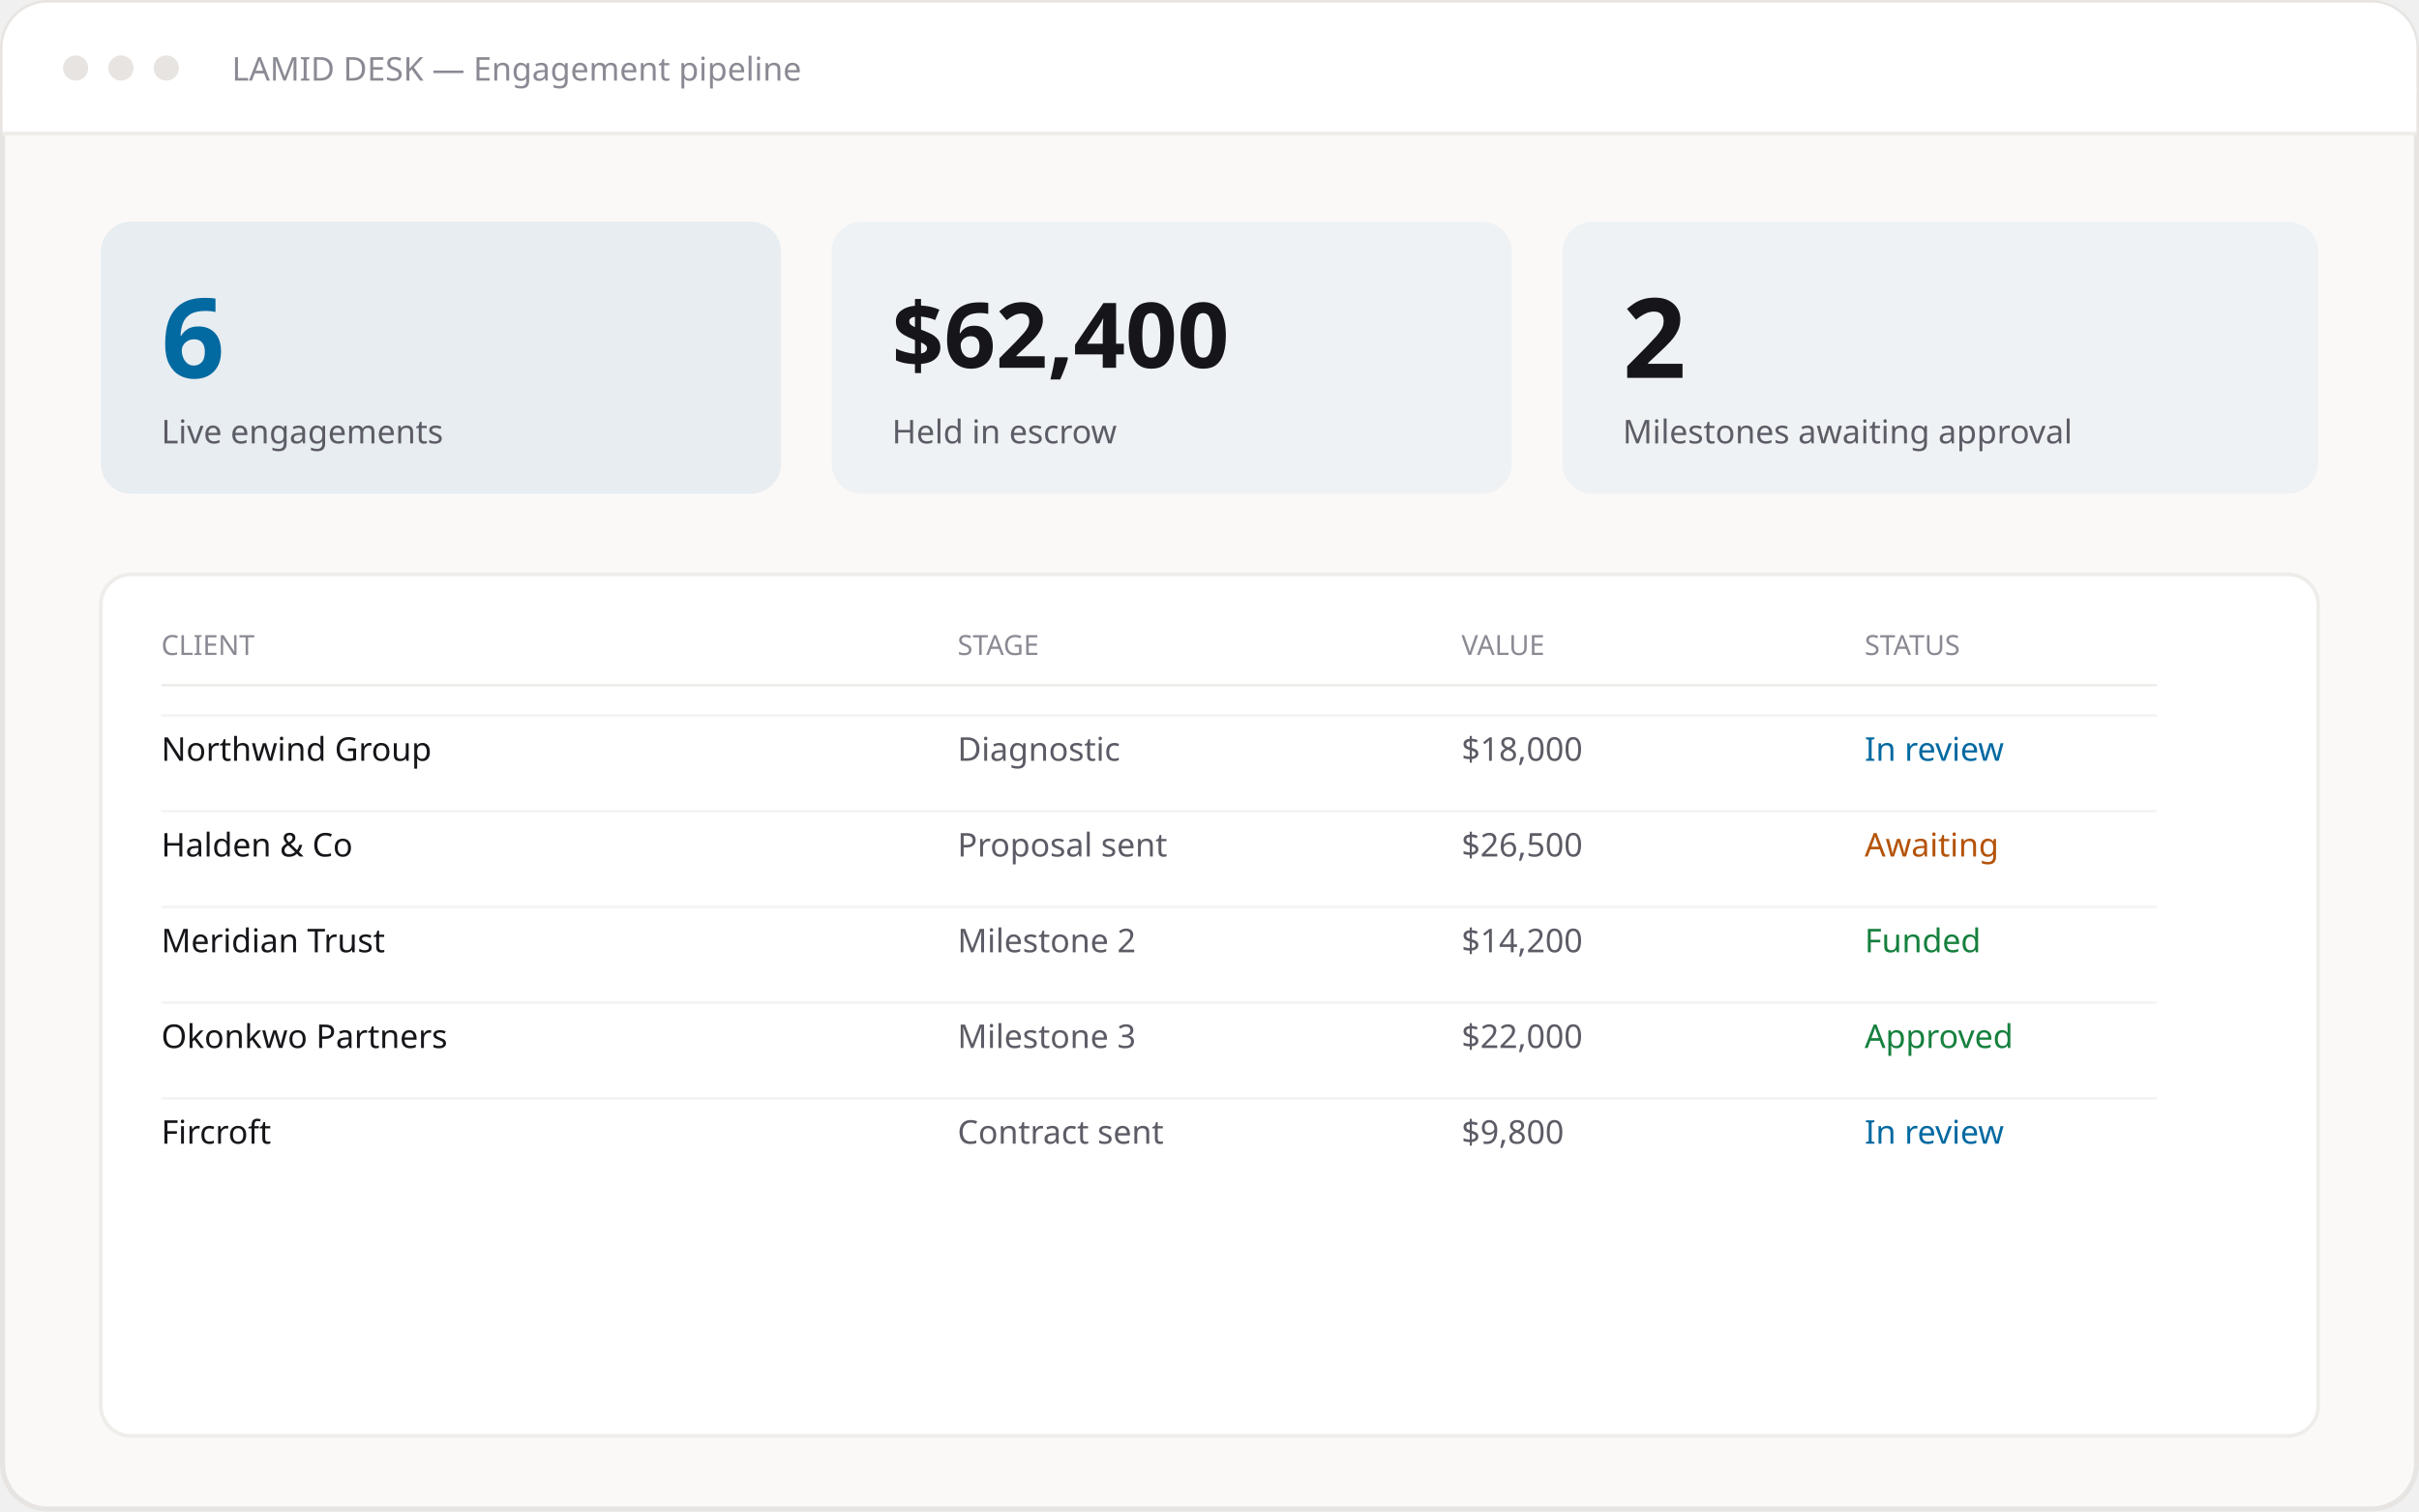
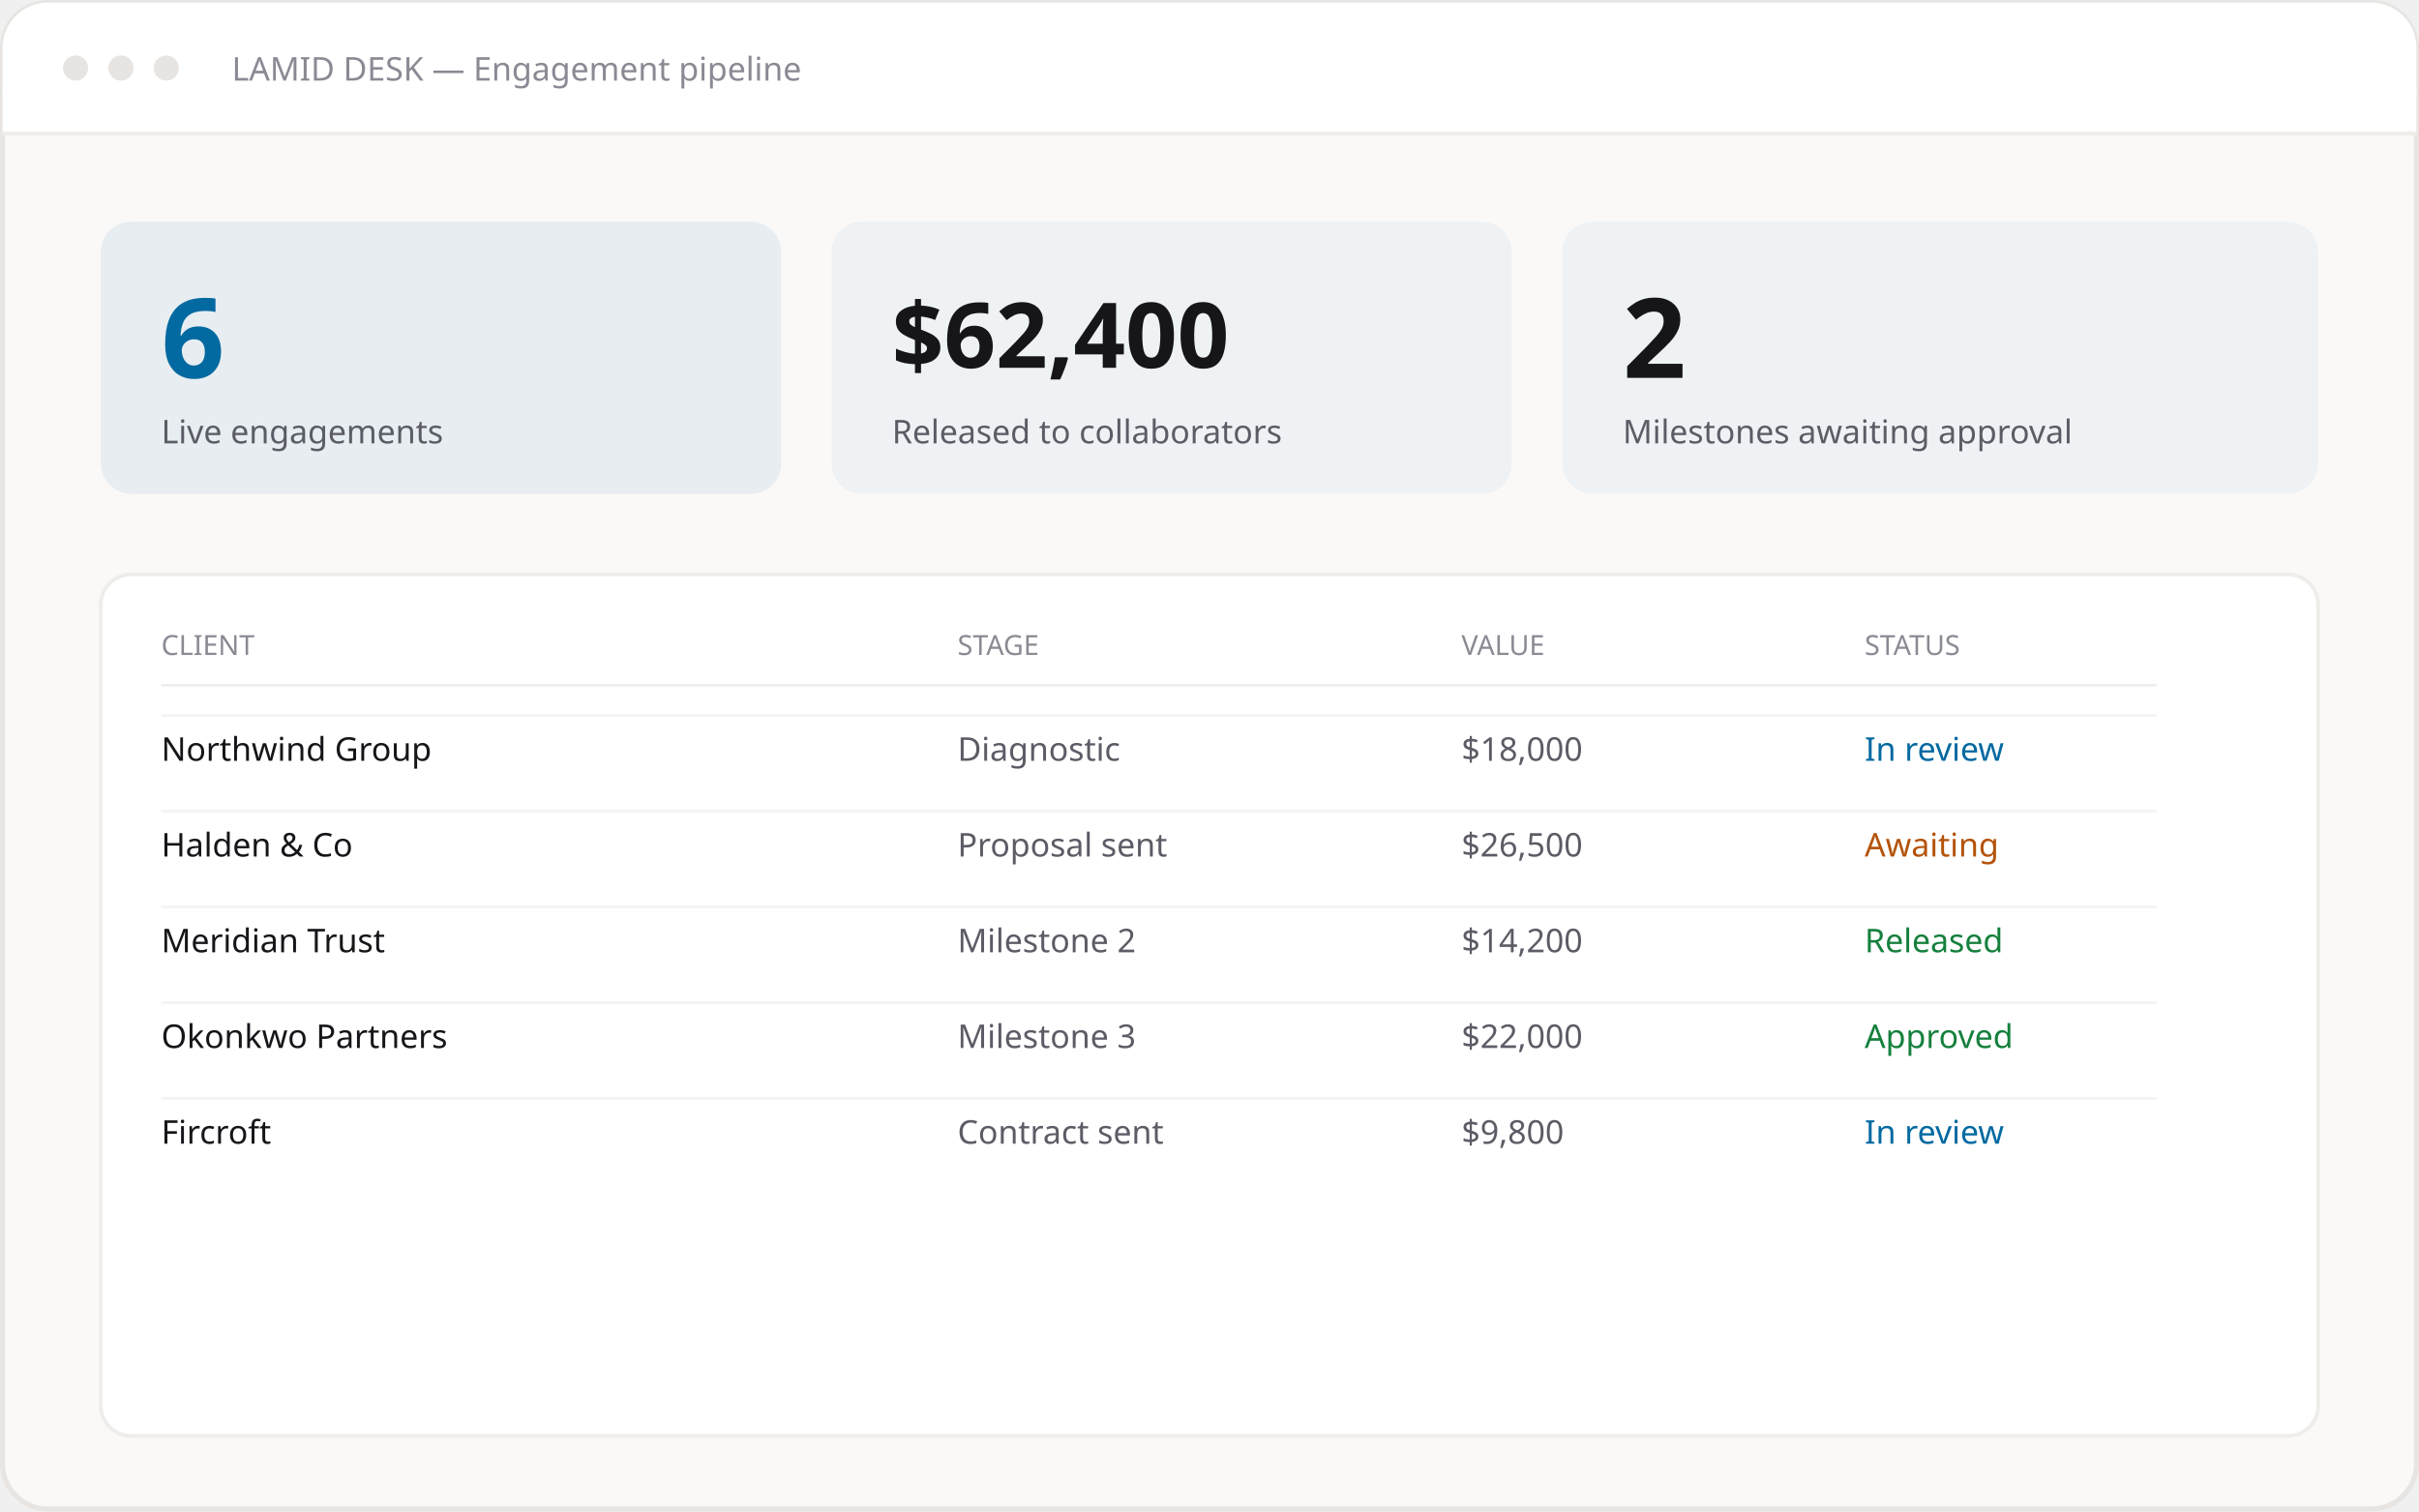
<svg xmlns="http://www.w3.org/2000/svg" viewBox="0 0 960 600" role="img" aria-labelledby="t d">
  <rect x="1" y="1" width="958" height="598" rx="18" fill="#FBF9F8" stroke="#E7E4E1" stroke-width="2" />
  <rect x="1" y="1" width="958" height="52" rx="18" fill="#FFFFFF" />
  <rect x="1" y="35" width="958" height="18" fill="#FFFFFF" />
  <line x1="1" y1="53" x2="959" y2="53" stroke="#EFEDEA" stroke-width="1.5" />
  <circle cx="30" cy="27" r="5" fill="#E7E4E1" />
  <circle cx="48" cy="27" r="5" fill="#E7E4E1" />
  <circle cx="66" cy="27" r="5" fill="#E7E4E1" />
  <text x="92" y="32" font-family="system-ui,sans-serif" font-size="13" fill="#8A8A94">LAMID DESK — Engagement pipeline</text>
  <g font-family="system-ui,sans-serif">
    <rect x="40" y="88" width="270" height="108" rx="12" fill="#0369A1" fill-opacity=".08" />
    <text x="64" y="150" font-size="44" fill="#0369A1" font-weight="600">6</text>
    <text x="64" y="176" font-size="13" fill="#5C5C66">Live engagements</text>
    <rect x="330" y="88" width="270" height="108" rx="12" fill="#0369A1" fill-opacity=".05" />
    <text x="354" y="146" font-size="36" fill="#16161A" font-weight="600">$62,400</text>
-     <text x="354" y="176" font-size="13" fill="#5C5C66">Held in escrow</text>
+     <text x="354" y="176" font-size="13" fill="#5C5C66">Released to collaborators</text>
    <rect x="620" y="88" width="300" height="108" rx="12" fill="#0369A1" fill-opacity=".05" />
    <text x="644" y="150" font-size="44" fill="#16161A" font-weight="600">2</text>
    <text x="644" y="176" font-size="13" fill="#5C5C66">Milestones awaiting approval</text>
  </g>
  <g font-family="system-ui,sans-serif" font-size="13">
    <rect x="40" y="228" width="880" height="342" rx="12" fill="#FFFFFF" stroke="#EFEDEA" stroke-width="1.5" />
    <text x="64" y="260" fill="#8A8A94" font-size="11">CLIENT</text>
    <text x="380" y="260" fill="#8A8A94" font-size="11">STAGE</text>
    <text x="580" y="260" fill="#8A8A94" font-size="11">VALUE</text>
    <text x="740" y="260" fill="#8A8A94" font-size="11">STATUS</text>
    <line x1="64" y1="272" x2="856" y2="272" stroke="#EFEDEA" />
    <g>
      <text x="64" y="302" fill="#16161A">Northwind Group</text>
      <text x="380" y="302" fill="#5C5C66">Diagnostic</text>
      <text x="580" y="302" fill="#5C5C66">$18,000</text>
      <text x="740" y="302" fill="#0369A1">In review</text>
      <text x="64" y="340" fill="#16161A">Halden &amp; Co</text>
      <text x="380" y="340" fill="#5C5C66">Proposal sent</text>
      <text x="580" y="340" fill="#5C5C66">$26,500</text>
      <text x="740" y="340" fill="#B45309">Awaiting</text>
      <text x="64" y="378" fill="#16161A">Meridian Trust</text>
      <text x="380" y="378" fill="#5C5C66">Milestone 2</text>
      <text x="580" y="378" fill="#5C5C66">$14,200</text>
-       <text x="740" y="378" fill="#15803D">Funded</text>
+       <text x="740" y="378" fill="#15803D">Released</text>
      <text x="64" y="416" fill="#16161A">Okonkwo Partners</text>
      <text x="380" y="416" fill="#5C5C66">Milestone 3</text>
      <text x="580" y="416" fill="#5C5C66">$22,000</text>
      <text x="740" y="416" fill="#15803D">Approved</text>
      <text x="64" y="454" fill="#16161A">Fircroft</text>
      <text x="380" y="454" fill="#5C5C66">Contract sent</text>
      <text x="580" y="454" fill="#5C5C66">$9,800</text>
      <text x="740" y="454" fill="#0369A1">In review</text>
    </g>
    <line x1="64" y1="284" x2="856" y2="284" stroke="#F5F3F1" />
    <line x1="64" y1="322" x2="856" y2="322" stroke="#F5F3F1" />
    <line x1="64" y1="360" x2="856" y2="360" stroke="#F5F3F1" />
    <line x1="64" y1="398" x2="856" y2="398" stroke="#F5F3F1" />
    <line x1="64" y1="436" x2="856" y2="436" stroke="#F5F3F1" />
  </g>
</svg>
